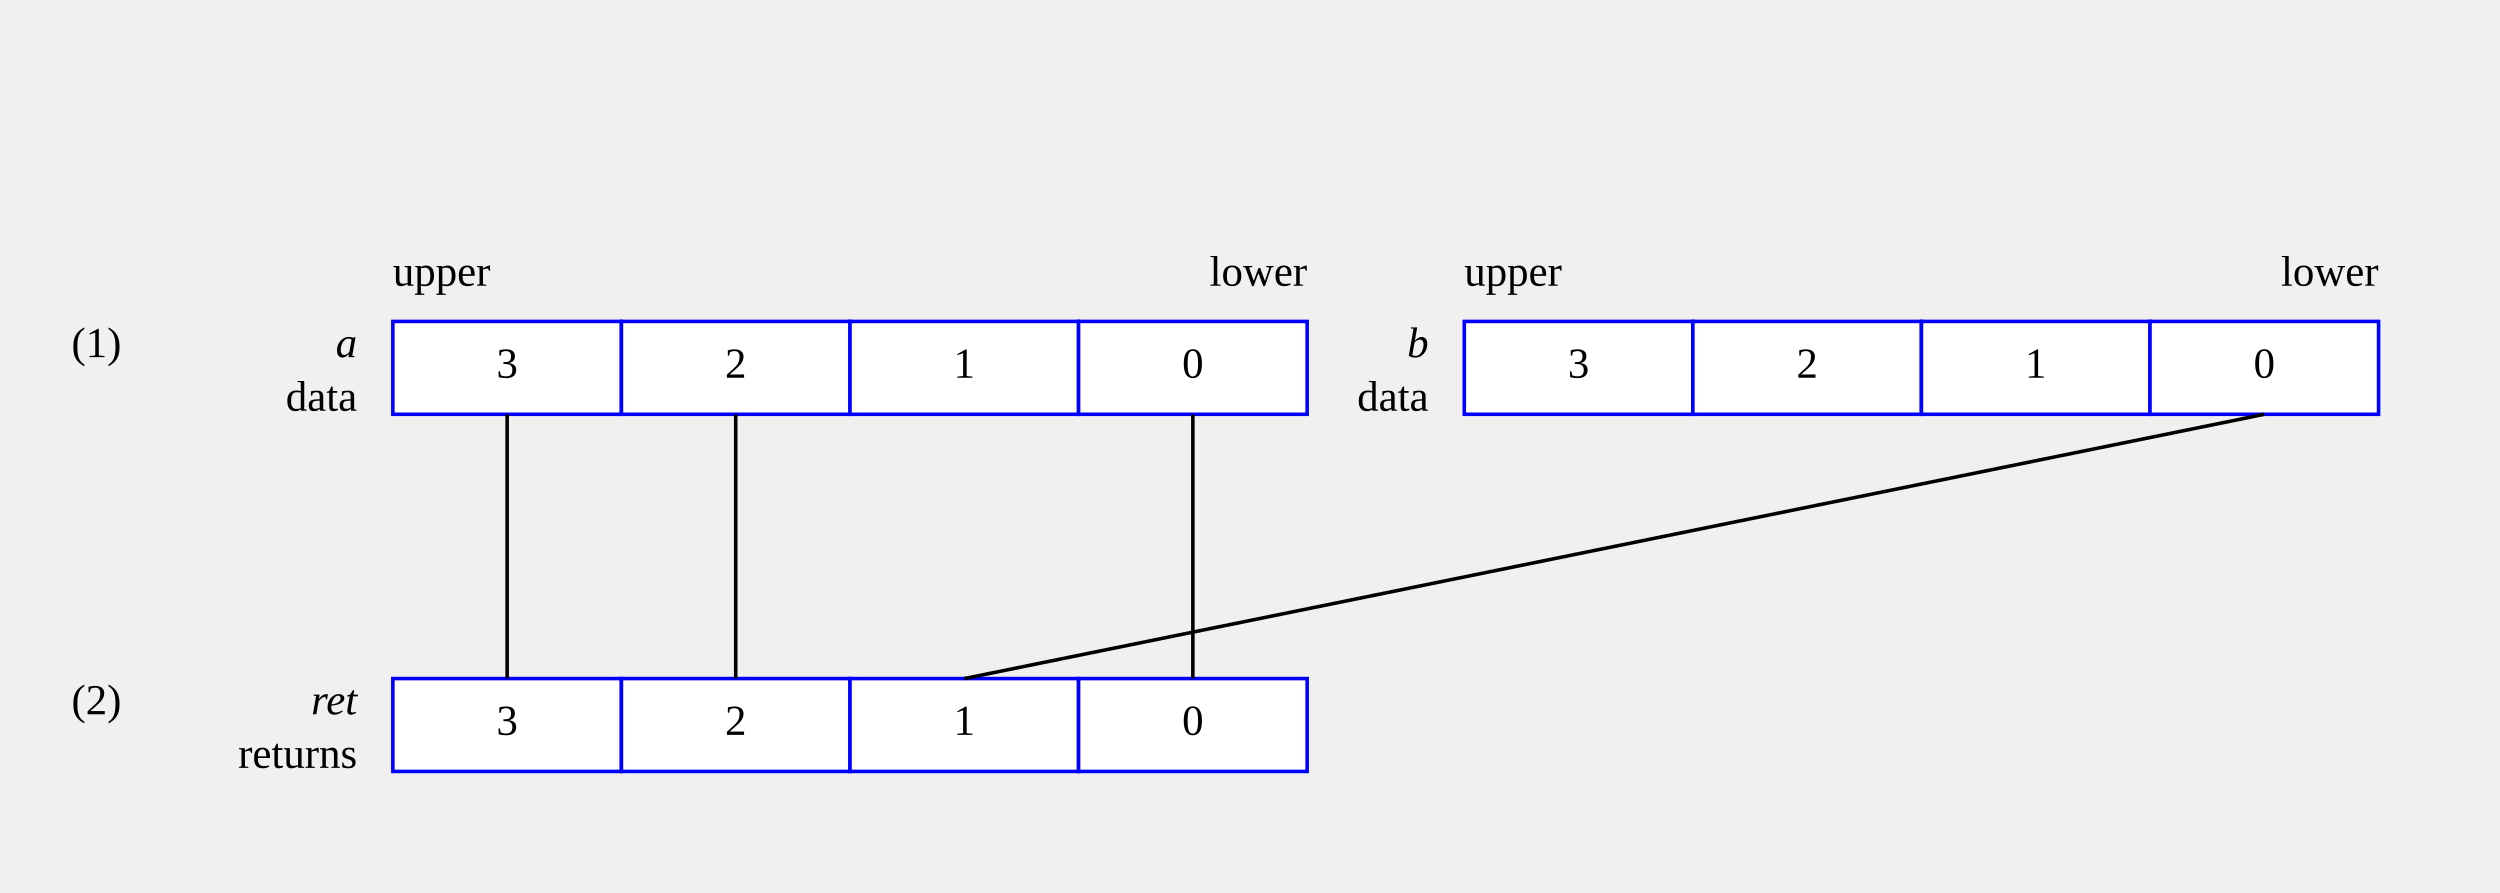
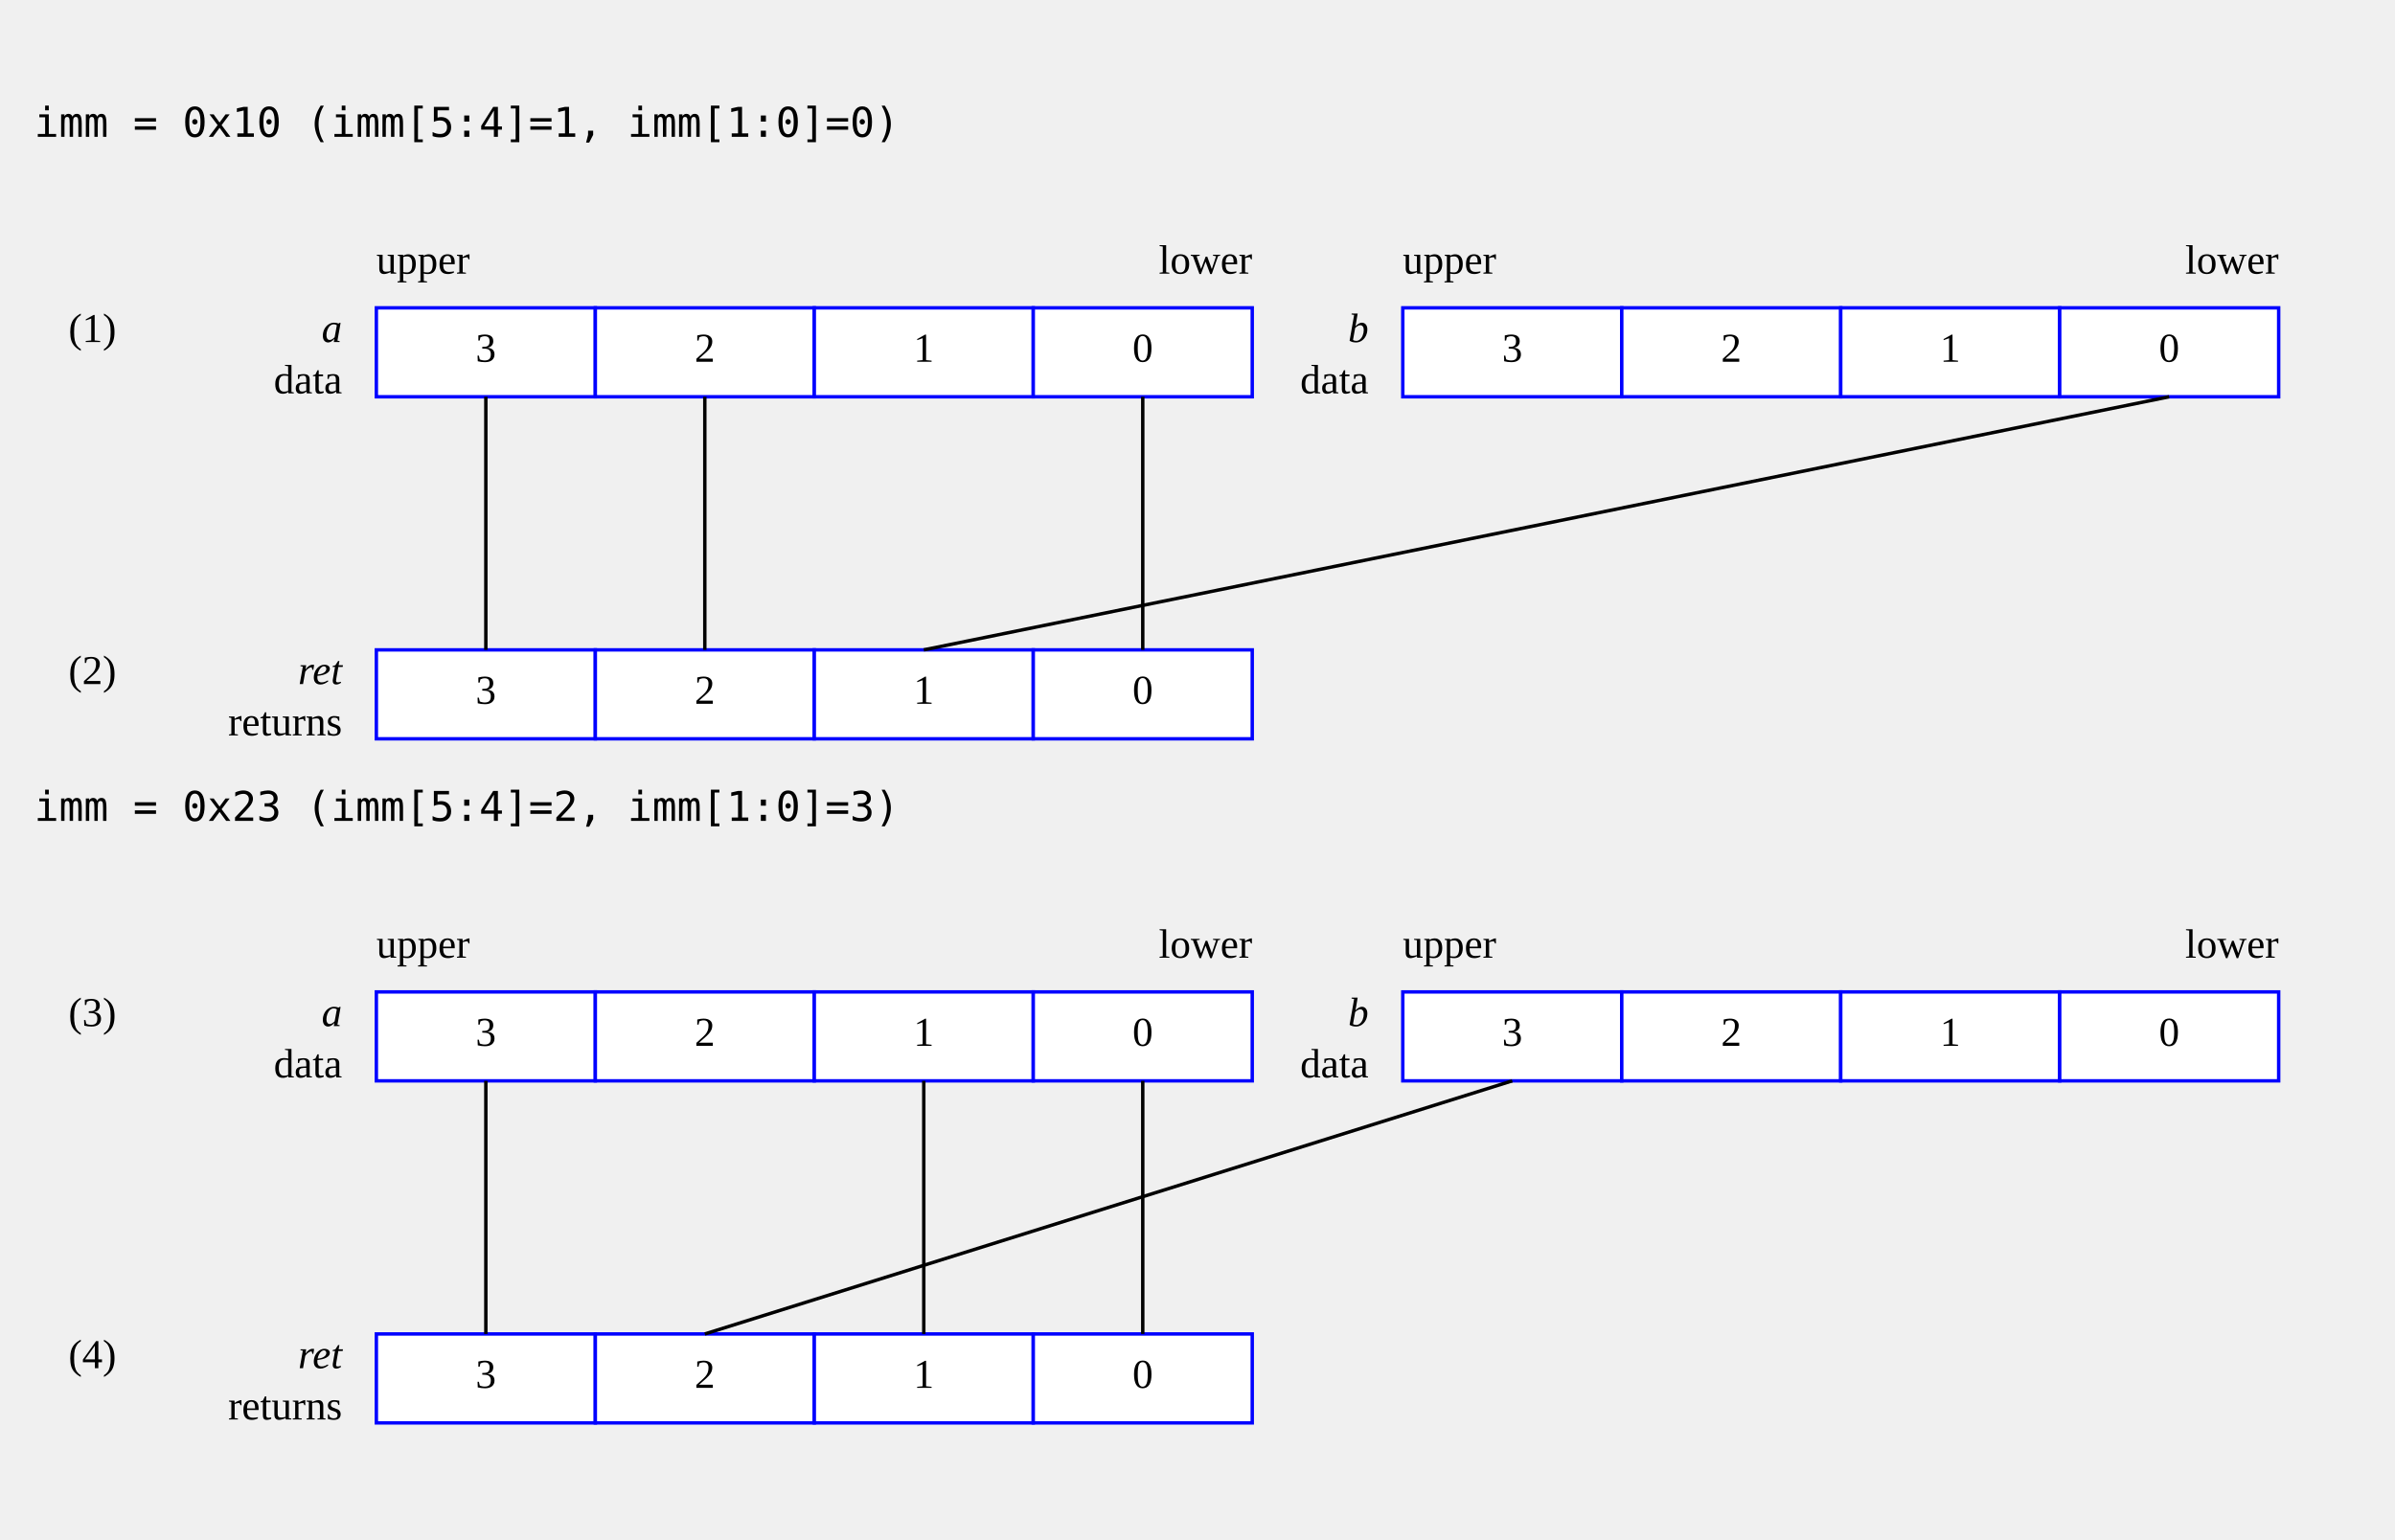
- <svg xmlns="http://www.w3.org/2000/svg" version="1.1" width="700" height="250">
+ <svg xmlns="http://www.w3.org/2000/svg" version="1.1" width="700" height="450">
+   <text x="10" y="40" font-family="monospace">imm = 0x10 (imm[5:4]=1, imm[1:0]=0)</text>
  <text x="20" y="100">(1)</text>
  <text x="100" y="100" text-anchor="end" font-style="italic">a</text>
  <text x="100" y="115" text-anchor="end">data</text>
  <rect x="110" y="90" width="64" height="26" fill="white" stroke="blue" />
  <text x="142" y="103" text-anchor="middle" dominant-baseline="middle">3</text>
  <rect x="174" y="90" width="64" height="26" fill="white" stroke="blue" />
  <text x="206" y="103" text-anchor="middle" dominant-baseline="middle">2</text>
  <rect x="238" y="90" width="64" height="26" fill="white" stroke="blue" />
  <text x="270" y="103" text-anchor="middle" dominant-baseline="middle">1</text>
  <rect x="302" y="90" width="64" height="26" fill="white" stroke="blue" />
  <text x="334" y="103" text-anchor="middle" dominant-baseline="middle">0</text>
  <text x="110" y="80" text-anchor="begin">upper</text>
  <text x="366" y="80" text-anchor="end">lower</text>
  <text x="400" y="100" text-anchor="end" font-style="italic">b</text>
  <text x="400" y="115" text-anchor="end">data</text>
  <rect x="410" y="90" width="64" height="26" fill="white" stroke="blue" />
  <text x="442" y="103" text-anchor="middle" dominant-baseline="middle">3</text>
  <rect x="474" y="90" width="64" height="26" fill="white" stroke="blue" />
  <text x="506" y="103" text-anchor="middle" dominant-baseline="middle">2</text>
  <rect x="538" y="90" width="64" height="26" fill="white" stroke="blue" />
  <text x="570" y="103" text-anchor="middle" dominant-baseline="middle">1</text>
  <rect x="602" y="90" width="64" height="26" fill="white" stroke="blue" />
  <text x="634" y="103" text-anchor="middle" dominant-baseline="middle">0</text>
  <text x="410" y="80" text-anchor="begin">upper</text>
  <text x="666" y="80" text-anchor="end">lower</text>
  <text x="20" y="200">(2)</text>
  <text x="100" y="200" text-anchor="end" font-style="italic">ret</text>
  <text x="100" y="215" text-anchor="end">returns</text>
  <rect x="110" y="190" width="64" height="26" fill="white" stroke="blue" />
  <text x="142" y="203" text-anchor="middle" dominant-baseline="middle">3</text>
  <rect x="174" y="190" width="64" height="26" fill="white" stroke="blue" />
  <text x="206" y="203" text-anchor="middle" dominant-baseline="middle">2</text>
  <rect x="238" y="190" width="64" height="26" fill="white" stroke="blue" />
  <text x="270" y="203" text-anchor="middle" dominant-baseline="middle">1</text>
  <rect x="302" y="190" width="64" height="26" fill="white" stroke="blue" />
  <text x="334" y="203" text-anchor="middle" dominant-baseline="middle">0</text>
  <line x1="334" y1="116" x2="334" y2="190" stroke="black" />
  <line x1="206" y1="116" x2="206" y2="190" stroke="black" />
  <line x1="142" y1="116" x2="142" y2="190" stroke="black" />
  <line x1="634" y1="116" x2="270" y2="190" stroke="black" />
+   <text x="10" y="240" font-family="monospace">imm = 0x23 (imm[5:4]=2, imm[1:0]=3)</text>
+   <text x="20" y="300">(3)</text>
+   <text x="100" y="300" text-anchor="end" font-style="italic">a</text>
+   <text x="100" y="315" text-anchor="end">data</text>
+   <rect x="110" y="290" width="64" height="26" fill="white" stroke="blue" />
+   <text x="142" y="303" text-anchor="middle" dominant-baseline="middle">3</text>
+   <rect x="174" y="290" width="64" height="26" fill="white" stroke="blue" />
+   <text x="206" y="303" text-anchor="middle" dominant-baseline="middle">2</text>
+   <rect x="238" y="290" width="64" height="26" fill="white" stroke="blue" />
+   <text x="270" y="303" text-anchor="middle" dominant-baseline="middle">1</text>
+   <rect x="302" y="290" width="64" height="26" fill="white" stroke="blue" />
+   <text x="334" y="303" text-anchor="middle" dominant-baseline="middle">0</text>
+   <text x="110" y="280" text-anchor="begin">upper</text>
+   <text x="366" y="280" text-anchor="end">lower</text>
+   <text x="400" y="300" text-anchor="end" font-style="italic">b</text>
+   <text x="400" y="315" text-anchor="end">data</text>
+   <rect x="410" y="290" width="64" height="26" fill="white" stroke="blue" />
+   <text x="442" y="303" text-anchor="middle" dominant-baseline="middle">3</text>
+   <rect x="474" y="290" width="64" height="26" fill="white" stroke="blue" />
+   <text x="506" y="303" text-anchor="middle" dominant-baseline="middle">2</text>
+   <rect x="538" y="290" width="64" height="26" fill="white" stroke="blue" />
+   <text x="570" y="303" text-anchor="middle" dominant-baseline="middle">1</text>
+   <rect x="602" y="290" width="64" height="26" fill="white" stroke="blue" />
+   <text x="634" y="303" text-anchor="middle" dominant-baseline="middle">0</text>
+   <text x="410" y="280" text-anchor="begin">upper</text>
+   <text x="666" y="280" text-anchor="end">lower</text>
+   <text x="20" y="400">(4)</text>
+   <text x="100" y="400" text-anchor="end" font-style="italic">ret</text>
+   <text x="100" y="415" text-anchor="end">returns</text>
+   <rect x="110" y="390" width="64" height="26" fill="white" stroke="blue" />
+   <text x="142" y="403" text-anchor="middle" dominant-baseline="middle">3</text>
+   <rect x="174" y="390" width="64" height="26" fill="white" stroke="blue" />
+   <text x="206" y="403" text-anchor="middle" dominant-baseline="middle">2</text>
+   <rect x="238" y="390" width="64" height="26" fill="white" stroke="blue" />
+   <text x="270" y="403" text-anchor="middle" dominant-baseline="middle">1</text>
+   <rect x="302" y="390" width="64" height="26" fill="white" stroke="blue" />
+   <text x="334" y="403" text-anchor="middle" dominant-baseline="middle">0</text>
+   <line x1="334" y1="316" x2="334" y2="390" stroke="black" />
+   <line x1="270" y1="316" x2="270" y2="390" stroke="black" />
+   <line x1="142" y1="316" x2="142" y2="390" stroke="black" />
+   <line x1="442" y1="316" x2="206" y2="390" stroke="black" />
</svg>
